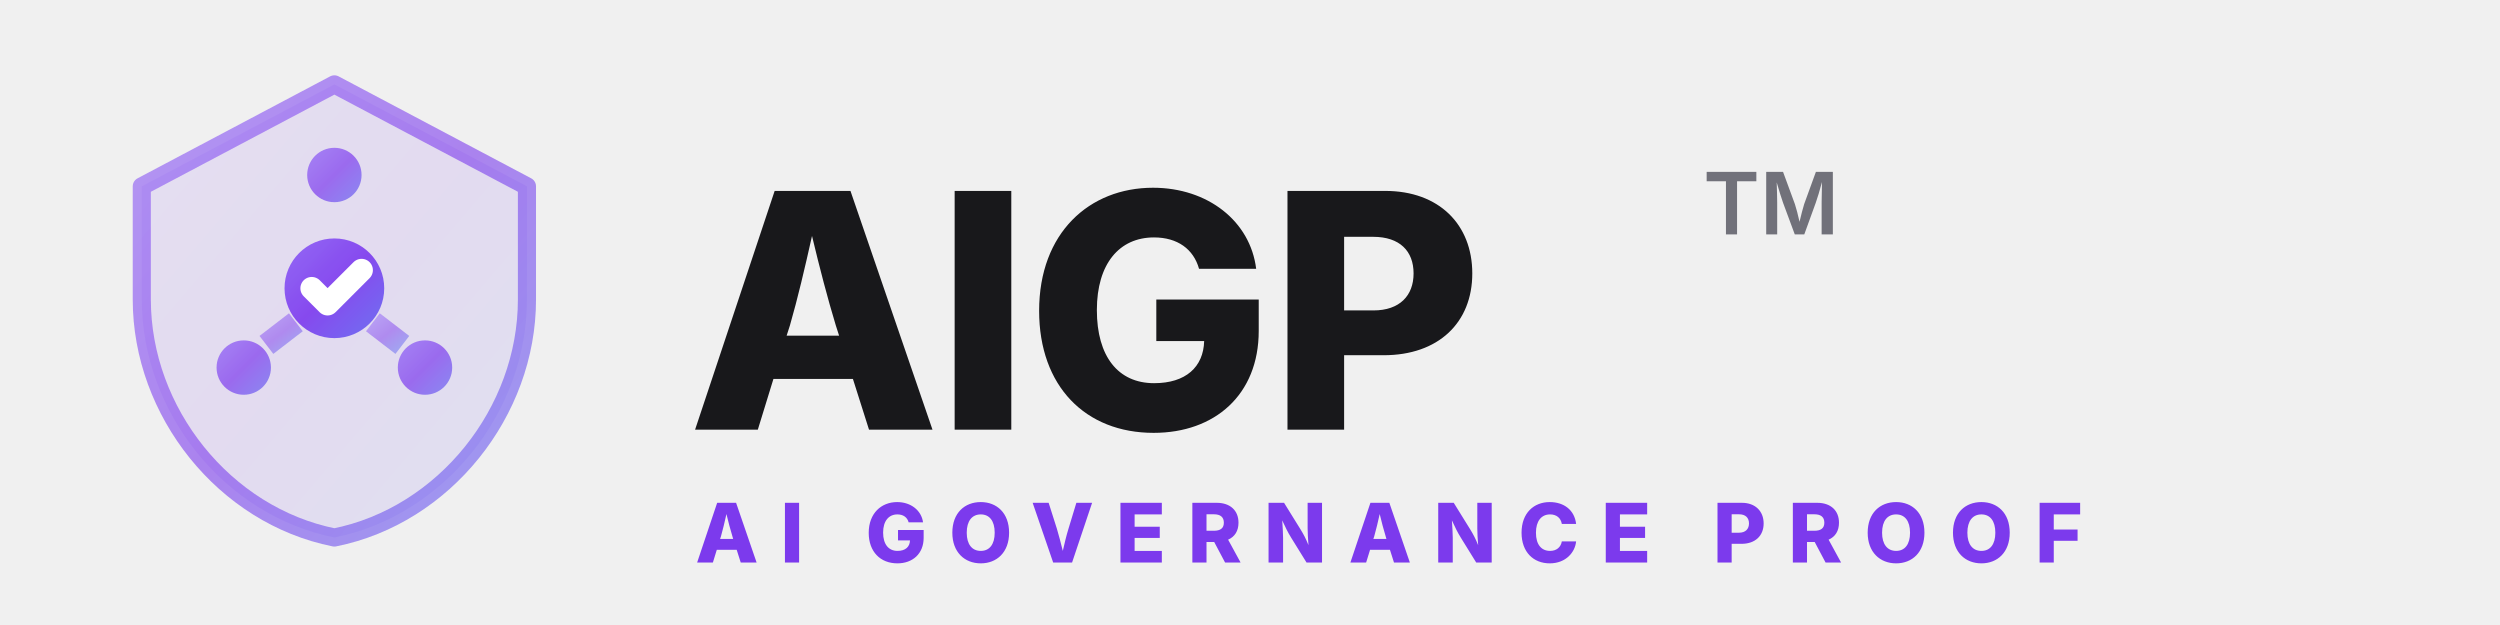
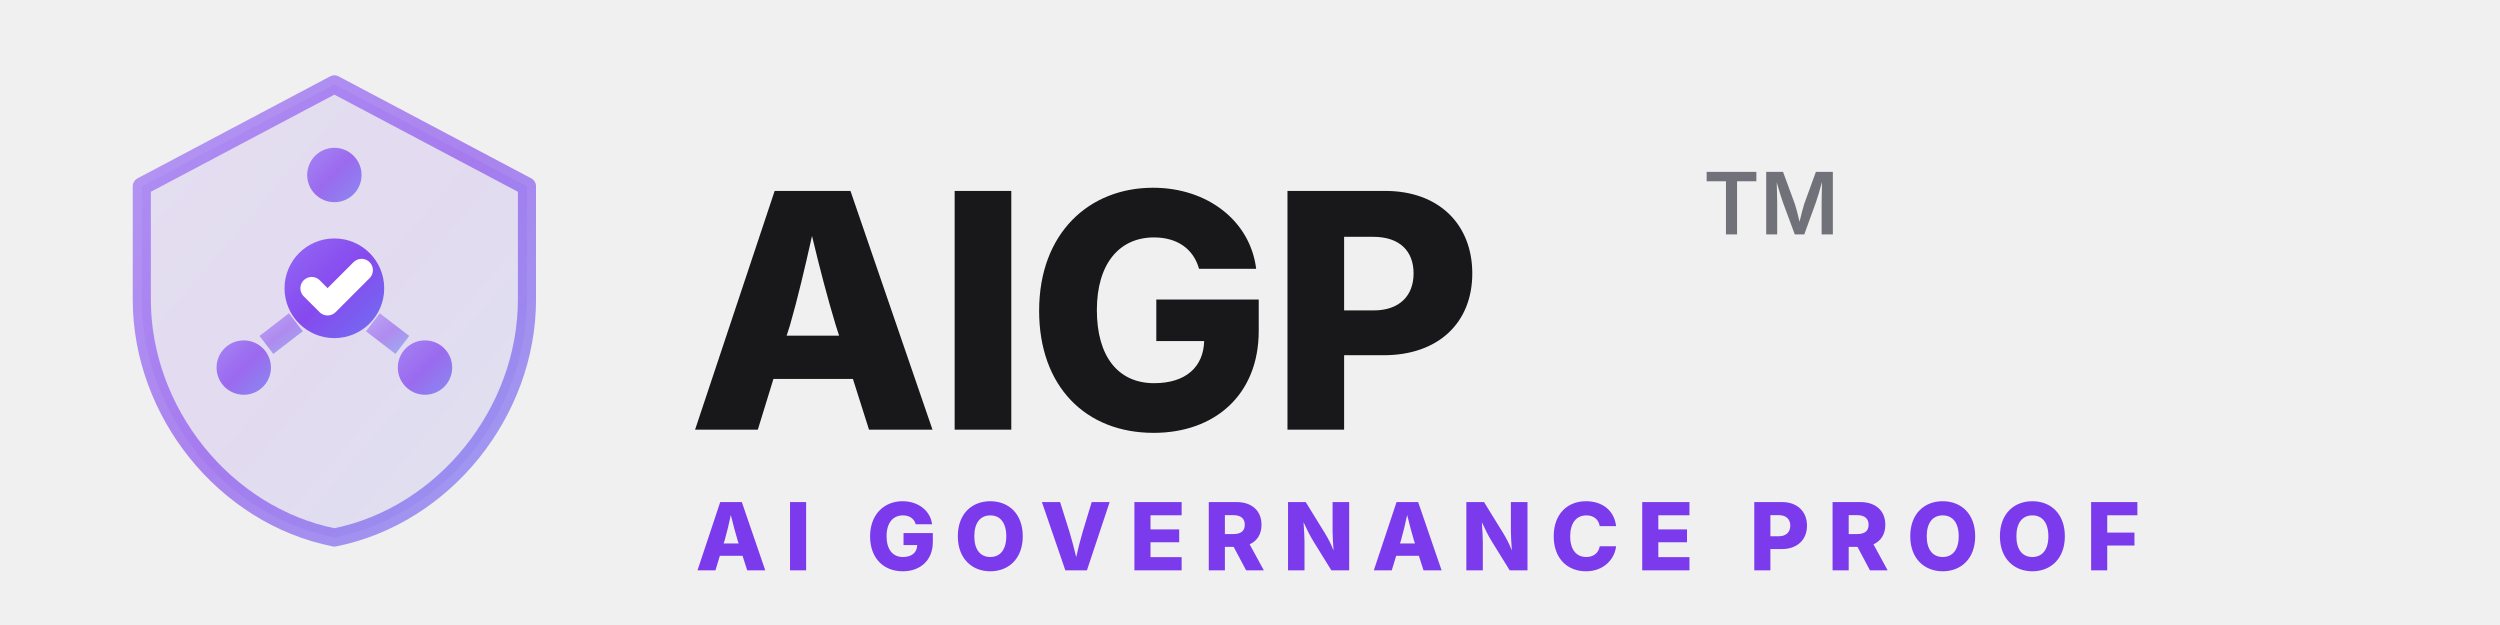
<svg xmlns="http://www.w3.org/2000/svg" viewBox="0 0 320 80" fill="none">
  <defs>
    <linearGradient id="aigp-grad" x1="0%" y1="0%" x2="100%" y2="100%">
      <stop offset="0%" style="stop-color:#8B5CF6;stop-opacity:1" />
      <stop offset="100%" style="stop-color:#6366F1;stop-opacity:1" />
    </linearGradient>
    <linearGradient id="aigp-shield-grad" x1="0%" y1="0%" x2="100%" y2="100%">
      <stop offset="0%" style="stop-color:#8B5CF6;stop-opacity:1" />
      <stop offset="50%" style="stop-color:#7C3AED;stop-opacity:1" />
      <stop offset="100%" style="stop-color:#6366F1;stop-opacity:1" />
    </linearGradient>
  </defs>
  <g transform="translate(8, 5) scale(2.9)">
    <path d="M12 2L3.5 6.5V11.5C3.5 16.45 7.14 21.03 12 22C16.86 21.03 20.5 16.45 20.5 11.5V6.5L12 2Z" fill="url(#aigp-shield-grad)" opacity="0.12" />
    <path d="M12 2L3.5 6.5V11.5C3.5 16.45 7.14 21.03 12 22C16.86 21.03 20.5 16.45 20.5 11.5V6.5L12 2Z" stroke="url(#aigp-shield-grad)" stroke-width="0.8" stroke-linecap="round" stroke-linejoin="round" fill="none" opacity="0.6" />
    <circle cx="12" cy="11" r="2.2" fill="url(#aigp-shield-grad)" opacity="0.9" />
    <circle cx="12" cy="6" r="1.2" fill="url(#aigp-shield-grad)" opacity="0.7" />
    <circle cx="8" cy="14.5" r="1.2" fill="url(#aigp-shield-grad)" opacity="0.7" />
    <circle cx="16" cy="14.5" r="1.2" fill="url(#aigp-shield-grad)" opacity="0.7" />
    <line x1="12" y1="8.8" x2="12" y2="7.2" stroke="url(#aigp-shield-grad)" stroke-width="1" opacity="0.5" />
    <line x1="10.3" y1="12.5" x2="9" y2="13.5" stroke="url(#aigp-shield-grad)" stroke-width="1" opacity="0.5" />
    <line x1="13.7" y1="12.5" x2="15" y2="13.5" stroke="url(#aigp-shield-grad)" stroke-width="1" opacity="0.5" />
    <path d="M11 11L11.7 11.7L13.2 10.2" stroke="white" stroke-width="1" stroke-linecap="round" stroke-linejoin="round" fill="none" />
  </g>
  <text x="88" y="55" font-family="system-ui, -apple-system, 'Segoe UI', sans-serif" font-size="42" font-weight="800" letter-spacing="-0.5" fill="#18181B">
    AIGP
  </text>
  <text x="218" y="30" font-family="system-ui, -apple-system, 'Segoe UI', sans-serif" font-size="11" font-weight="600" fill="#71717A">
    TM
  </text>
-   <text x="89" y="72" font-family="system-ui, -apple-system, 'Segoe UI', sans-serif" font-size="10.5" font-weight="800" letter-spacing="2.8" fill="#7C3AED">
+   <text x="89" y="73" font-family="system-ui, -apple-system, 'Segoe UI', sans-serif" font-size="12" font-weight="800" letter-spacing="2.2" fill="#7C3AED">
    AI GOVERNANCE PROOF
  </text>
</svg>
